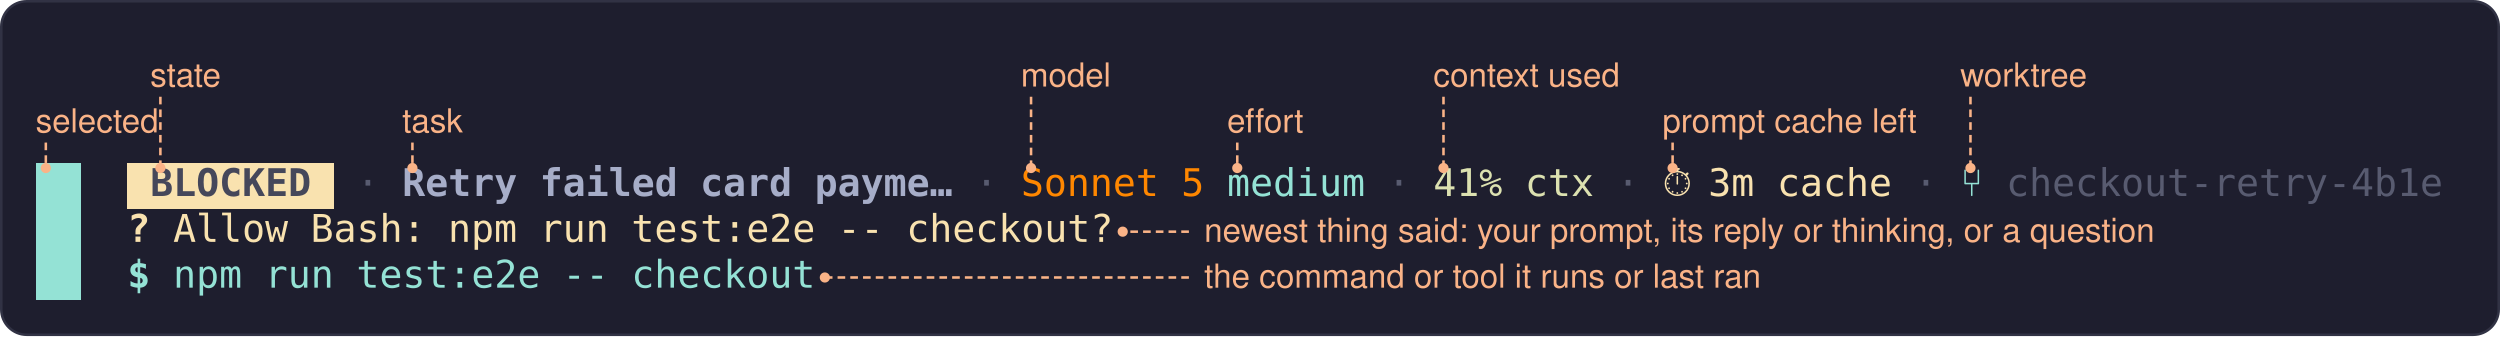
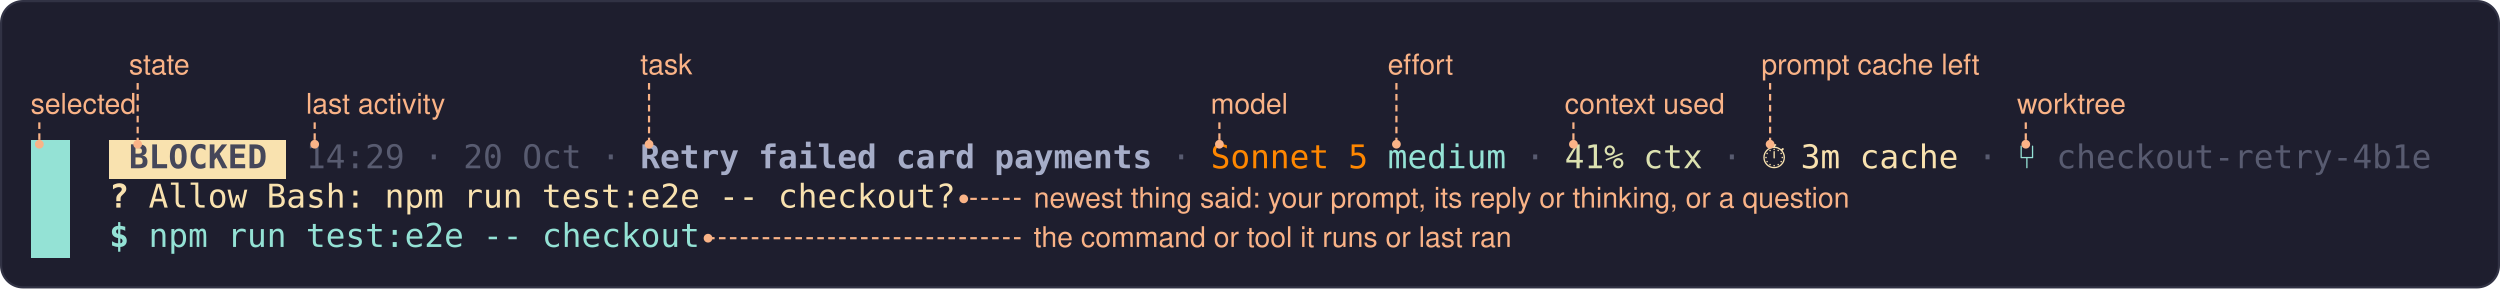
- <svg xmlns="http://www.w3.org/2000/svg" width="982" height="132" viewBox="0 0 982 132">
-   <rect x="0.5" y="0.5" width="981" height="131" rx="10" fill="#1e1e2e" stroke="#313244" />
+ <svg xmlns="http://www.w3.org/2000/svg" width="1144" height="132" viewBox="0 0 1144 132">
+   <rect x="0.5" y="0.5" width="1143" height="131" rx="10" fill="#1e1e2e" stroke="#313244" />
  <g transform="translate(14 64)" font-family="ui-monospace, SFMono-Regular, Menlo, Consolas, 'DejaVu Sans Mono', 'Liberation Mono', monospace" font-size="15">
    <rect x="36" y="0" width="81" height="18" fill="#f9e2af" shape-rendering="crispEdges" />
    <rect x="0" y="0" width="9" height="18" fill="#94e2d5" shape-rendering="crispEdges" />
    <rect x="9" y="0" width="9" height="18" fill="#94e2d5" shape-rendering="crispEdges" />
    <text x="45 54 63 72 81 90 99" y="13" fill="#45475a" font-weight="bold">BLOCKED</text>
-     <text x="126" y="13" fill="#585b70">·</text>
-     <text x="144 153 162 171 180" y="13" fill="#a6adc8" font-weight="bold">Retry</text>
-     <text x="198 207 216 225 234 243" y="13" fill="#a6adc8" font-weight="bold">failed</text>
-     <text x="261 270 279 288" y="13" fill="#a6adc8" font-weight="bold">card</text>
-     <text x="306 315 324 333 342 351" y="13" fill="#a6adc8" font-weight="bold">payme…</text>
-     <text x="369" y="13" fill="#585b70">·</text>
-     <text x="387 396 405 414 423 432" y="13" fill="#ff8700">Sonnet</text>
-     <text x="450" y="13" fill="#ff8700">5</text>
-     <text x="468 477 486 495 504 513" y="13" fill="#94e2d5">medium</text>
-     <text x="531" y="13" fill="#585b70">·</text>
-     <text x="549 558 567" y="13" fill="#dce1b0">41%</text>
-     <text x="585 594 603" y="13" fill="#dce1b0">ctx</text>
-     <text x="621" y="13" fill="#585b70">·</text>
-     <text x="639" y="13" fill="#f9e2af">⏱</text>
-     <text x="657 666" y="13" fill="#f9e2af">3m</text>
-     <text x="684 693 702 711 720" y="13" fill="#f9e2af">cache</text>
-     <text x="738" y="13" fill="#585b70">·</text>
-     <text x="756" y="13" fill="#94e2d5">⑂</text>
-     <text x="774 783 792 801 810 819 828 837 846 855 864 873 882 891 900 909 918 927 936" y="13" fill="#585b70">checkout-retry-4b1e</text>
+     <text x="126 135 144 153 162" y="13" fill="#585b70">14:29</text>
+     <text x="180" y="13" fill="#585b70">·</text>
+     <text x="198 207" y="13" fill="#585b70">20</text>
+     <text x="225 234 243" y="13" fill="#585b70">Oct</text>
+     <text x="261" y="13" fill="#585b70">·</text>
+     <text x="279 288 297 306 315" y="13" fill="#a6adc8" font-weight="bold">Retry</text>
+     <text x="333 342 351 360 369 378" y="13" fill="#a6adc8" font-weight="bold">failed</text>
+     <text x="396 405 414 423" y="13" fill="#a6adc8" font-weight="bold">card</text>
+     <text x="441 450 459 468 477 486 495 504" y="13" fill="#a6adc8" font-weight="bold">payments</text>
+     <text x="522" y="13" fill="#585b70">·</text>
+     <text x="540 549 558 567 576 585" y="13" fill="#ff8700">Sonnet</text>
+     <text x="603" y="13" fill="#ff8700">5</text>
+     <text x="621 630 639 648 657 666" y="13" fill="#94e2d5">medium</text>
+     <text x="684" y="13" fill="#585b70">·</text>
+     <text x="702 711 720" y="13" fill="#dce1b0">41%</text>
+     <text x="738 747 756" y="13" fill="#dce1b0">ctx</text>
+     <text x="774" y="13" fill="#585b70">·</text>
+     <text x="792" y="13" fill="#f9e2af">⏱</text>
+     <text x="810 819" y="13" fill="#f9e2af">3m</text>
+     <text x="837 846 855 864 873" y="13" fill="#f9e2af">cache</text>
+     <text x="891" y="13" fill="#585b70">·</text>
+     <text x="909" y="13" fill="#94e2d5">⑂</text>
+     <text x="927 936 945 954 963 972 981 990 999 1008 1017 1026 1035 1044 1053 1062 1071 1080 1089" y="13" fill="#585b70">checkout-retry-4b1e</text>
    <rect x="0" y="18" width="9" height="18" fill="#94e2d5" shape-rendering="crispEdges" />
    <rect x="9" y="18" width="9" height="18" fill="#94e2d5" shape-rendering="crispEdges" />
    <text x="36" y="31" fill="#f9e2af" font-weight="bold">?</text>
    <text x="54 63 72 81 90" y="31" fill="#f9e2af">Allow</text>
    <text x="108 117 126 135 144" y="31" fill="#f9e2af">Bash:</text>
    <text x="162 171 180" y="31" fill="#f9e2af">npm</text>
    <text x="198 207 216" y="31" fill="#f9e2af">run</text>
    <text x="234 243 252 261 270 279 288 297" y="31" fill="#f9e2af">test:e2e</text>
    <text x="315 324" y="31" fill="#f9e2af">--</text>
    <text x="342 351 360 369 378 387 396 405 414" y="31" fill="#f9e2af">checkout?</text>
    <rect x="0" y="36" width="9" height="18" fill="#94e2d5" shape-rendering="crispEdges" />
    <rect x="9" y="36" width="9" height="18" fill="#94e2d5" shape-rendering="crispEdges" />
    <text x="36" y="49" fill="#94e2d5" font-weight="bold">$</text>
    <text x="54 63 72" y="49" fill="#94e2d5">npm</text>
    <text x="90 99 108" y="49" fill="#94e2d5">run</text>
    <text x="126 135 144 153 162 171 180 189" y="49" fill="#94e2d5">test:e2e</text>
    <text x="207 216" y="49" fill="#94e2d5">--</text>
    <text x="234 243 252 261 270 279 288 297" y="49" fill="#94e2d5">checkout</text>
    <g transform="translate(0 -12)">
      <text x="0" y="0" fill="#fab387" font-family="-apple-system, 'Segoe UI', Helvetica, Arial, sans-serif" font-size="13">selected</text>
    </g>
    <path d="M4 -8V2" stroke="#fab387" stroke-width="1" stroke-dasharray="3 2" />
    <circle cx="4" cy="2" r="2" fill="#fab387" />
    <g transform="translate(0 -30)">
      <text x="45" y="0" fill="#fab387" font-family="-apple-system, 'Segoe UI', Helvetica, Arial, sans-serif" font-size="13">state</text>
    </g>
    <path d="M49 -26V2" stroke="#fab387" stroke-width="1" stroke-dasharray="3 2" />
    <circle cx="49" cy="2" r="2" fill="#fab387" />
    <g transform="translate(0 -12)">
-       <text x="144" y="0" fill="#fab387" font-family="-apple-system, 'Segoe UI', Helvetica, Arial, sans-serif" font-size="13">task</text>
+       <text x="126" y="0" fill="#fab387" font-family="-apple-system, 'Segoe UI', Helvetica, Arial, sans-serif" font-size="13">last activity</text>
    </g>
-     <path d="M148 -8V2" stroke="#fab387" stroke-width="1" stroke-dasharray="3 2" />
-     <circle cx="148" cy="2" r="2" fill="#fab387" />
+     <path d="M130 -8V2" stroke="#fab387" stroke-width="1" stroke-dasharray="3 2" />
+     <circle cx="130" cy="2" r="2" fill="#fab387" />
    <g transform="translate(0 -30)">
-       <text x="387" y="0" fill="#fab387" font-family="-apple-system, 'Segoe UI', Helvetica, Arial, sans-serif" font-size="13">model</text>
+       <text x="279" y="0" fill="#fab387" font-family="-apple-system, 'Segoe UI', Helvetica, Arial, sans-serif" font-size="13">task</text>
    </g>
-     <path d="M391 -26V2" stroke="#fab387" stroke-width="1" stroke-dasharray="3 2" />
-     <circle cx="391" cy="2" r="2" fill="#fab387" />
+     <path d="M283 -26V2" stroke="#fab387" stroke-width="1" stroke-dasharray="3 2" />
+     <circle cx="283" cy="2" r="2" fill="#fab387" />
    <g transform="translate(0 -12)">
-       <text x="468" y="0" fill="#fab387" font-family="-apple-system, 'Segoe UI', Helvetica, Arial, sans-serif" font-size="13">effort</text>
+       <text x="540" y="0" fill="#fab387" font-family="-apple-system, 'Segoe UI', Helvetica, Arial, sans-serif" font-size="13">model</text>
    </g>
-     <path d="M472 -8V2" stroke="#fab387" stroke-width="1" stroke-dasharray="3 2" />
-     <circle cx="472" cy="2" r="2" fill="#fab387" />
+     <path d="M544 -8V2" stroke="#fab387" stroke-width="1" stroke-dasharray="3 2" />
+     <circle cx="544" cy="2" r="2" fill="#fab387" />
    <g transform="translate(0 -30)">
-       <text x="549" y="0" fill="#fab387" font-family="-apple-system, 'Segoe UI', Helvetica, Arial, sans-serif" font-size="13">context used</text>
+       <text x="621" y="0" fill="#fab387" font-family="-apple-system, 'Segoe UI', Helvetica, Arial, sans-serif" font-size="13">effort</text>
    </g>
-     <path d="M553 -26V2" stroke="#fab387" stroke-width="1" stroke-dasharray="3 2" />
-     <circle cx="553" cy="2" r="2" fill="#fab387" />
+     <path d="M625 -26V2" stroke="#fab387" stroke-width="1" stroke-dasharray="3 2" />
+     <circle cx="625" cy="2" r="2" fill="#fab387" />
    <g transform="translate(0 -12)">
-       <text x="639" y="0" fill="#fab387" font-family="-apple-system, 'Segoe UI', Helvetica, Arial, sans-serif" font-size="13">prompt cache left</text>
+       <text x="702" y="0" fill="#fab387" font-family="-apple-system, 'Segoe UI', Helvetica, Arial, sans-serif" font-size="13">context used</text>
    </g>
-     <path d="M643 -8V2" stroke="#fab387" stroke-width="1" stroke-dasharray="3 2" />
-     <circle cx="643" cy="2" r="2" fill="#fab387" />
+     <path d="M706 -8V2" stroke="#fab387" stroke-width="1" stroke-dasharray="3 2" />
+     <circle cx="706" cy="2" r="2" fill="#fab387" />
    <g transform="translate(0 -30)">
-       <text x="756" y="0" fill="#fab387" font-family="-apple-system, 'Segoe UI', Helvetica, Arial, sans-serif" font-size="13">worktree</text>
+       <text x="792" y="0" fill="#fab387" font-family="-apple-system, 'Segoe UI', Helvetica, Arial, sans-serif" font-size="13">prompt cache left</text>
    </g>
-     <path d="M760 -26V2" stroke="#fab387" stroke-width="1" stroke-dasharray="3 2" />
-     <circle cx="760" cy="2" r="2" fill="#fab387" />
+     <path d="M796 -26V2" stroke="#fab387" stroke-width="1" stroke-dasharray="3 2" />
+     <circle cx="796" cy="2" r="2" fill="#fab387" />
+     <g transform="translate(0 -12)">
+       <text x="909" y="0" fill="#fab387" font-family="-apple-system, 'Segoe UI', Helvetica, Arial, sans-serif" font-size="13">worktree</text>
+     </g>
+     <path d="M913 -8V2" stroke="#fab387" stroke-width="1" stroke-dasharray="3 2" />
+     <circle cx="913" cy="2" r="2" fill="#fab387" />
    <path d="M453 27L427 27" stroke="#fab387" stroke-width="1" stroke-dasharray="3 2" />
    <circle cx="427" cy="27" r="2" fill="#fab387" />
    <text x="459" y="31" fill="#fab387" font-family="-apple-system, 'Segoe UI', Helvetica, Arial, sans-serif" font-size="13">newest thing said: your prompt, its reply or thinking, or a question</text>
    <path d="M453 45L310 45" stroke="#fab387" stroke-width="1" stroke-dasharray="3 2" />
    <circle cx="310" cy="45" r="2" fill="#fab387" />
    <text x="459" y="49" fill="#fab387" font-family="-apple-system, 'Segoe UI', Helvetica, Arial, sans-serif" font-size="13">the command or tool it runs or last ran</text>
  </g>
</svg>
